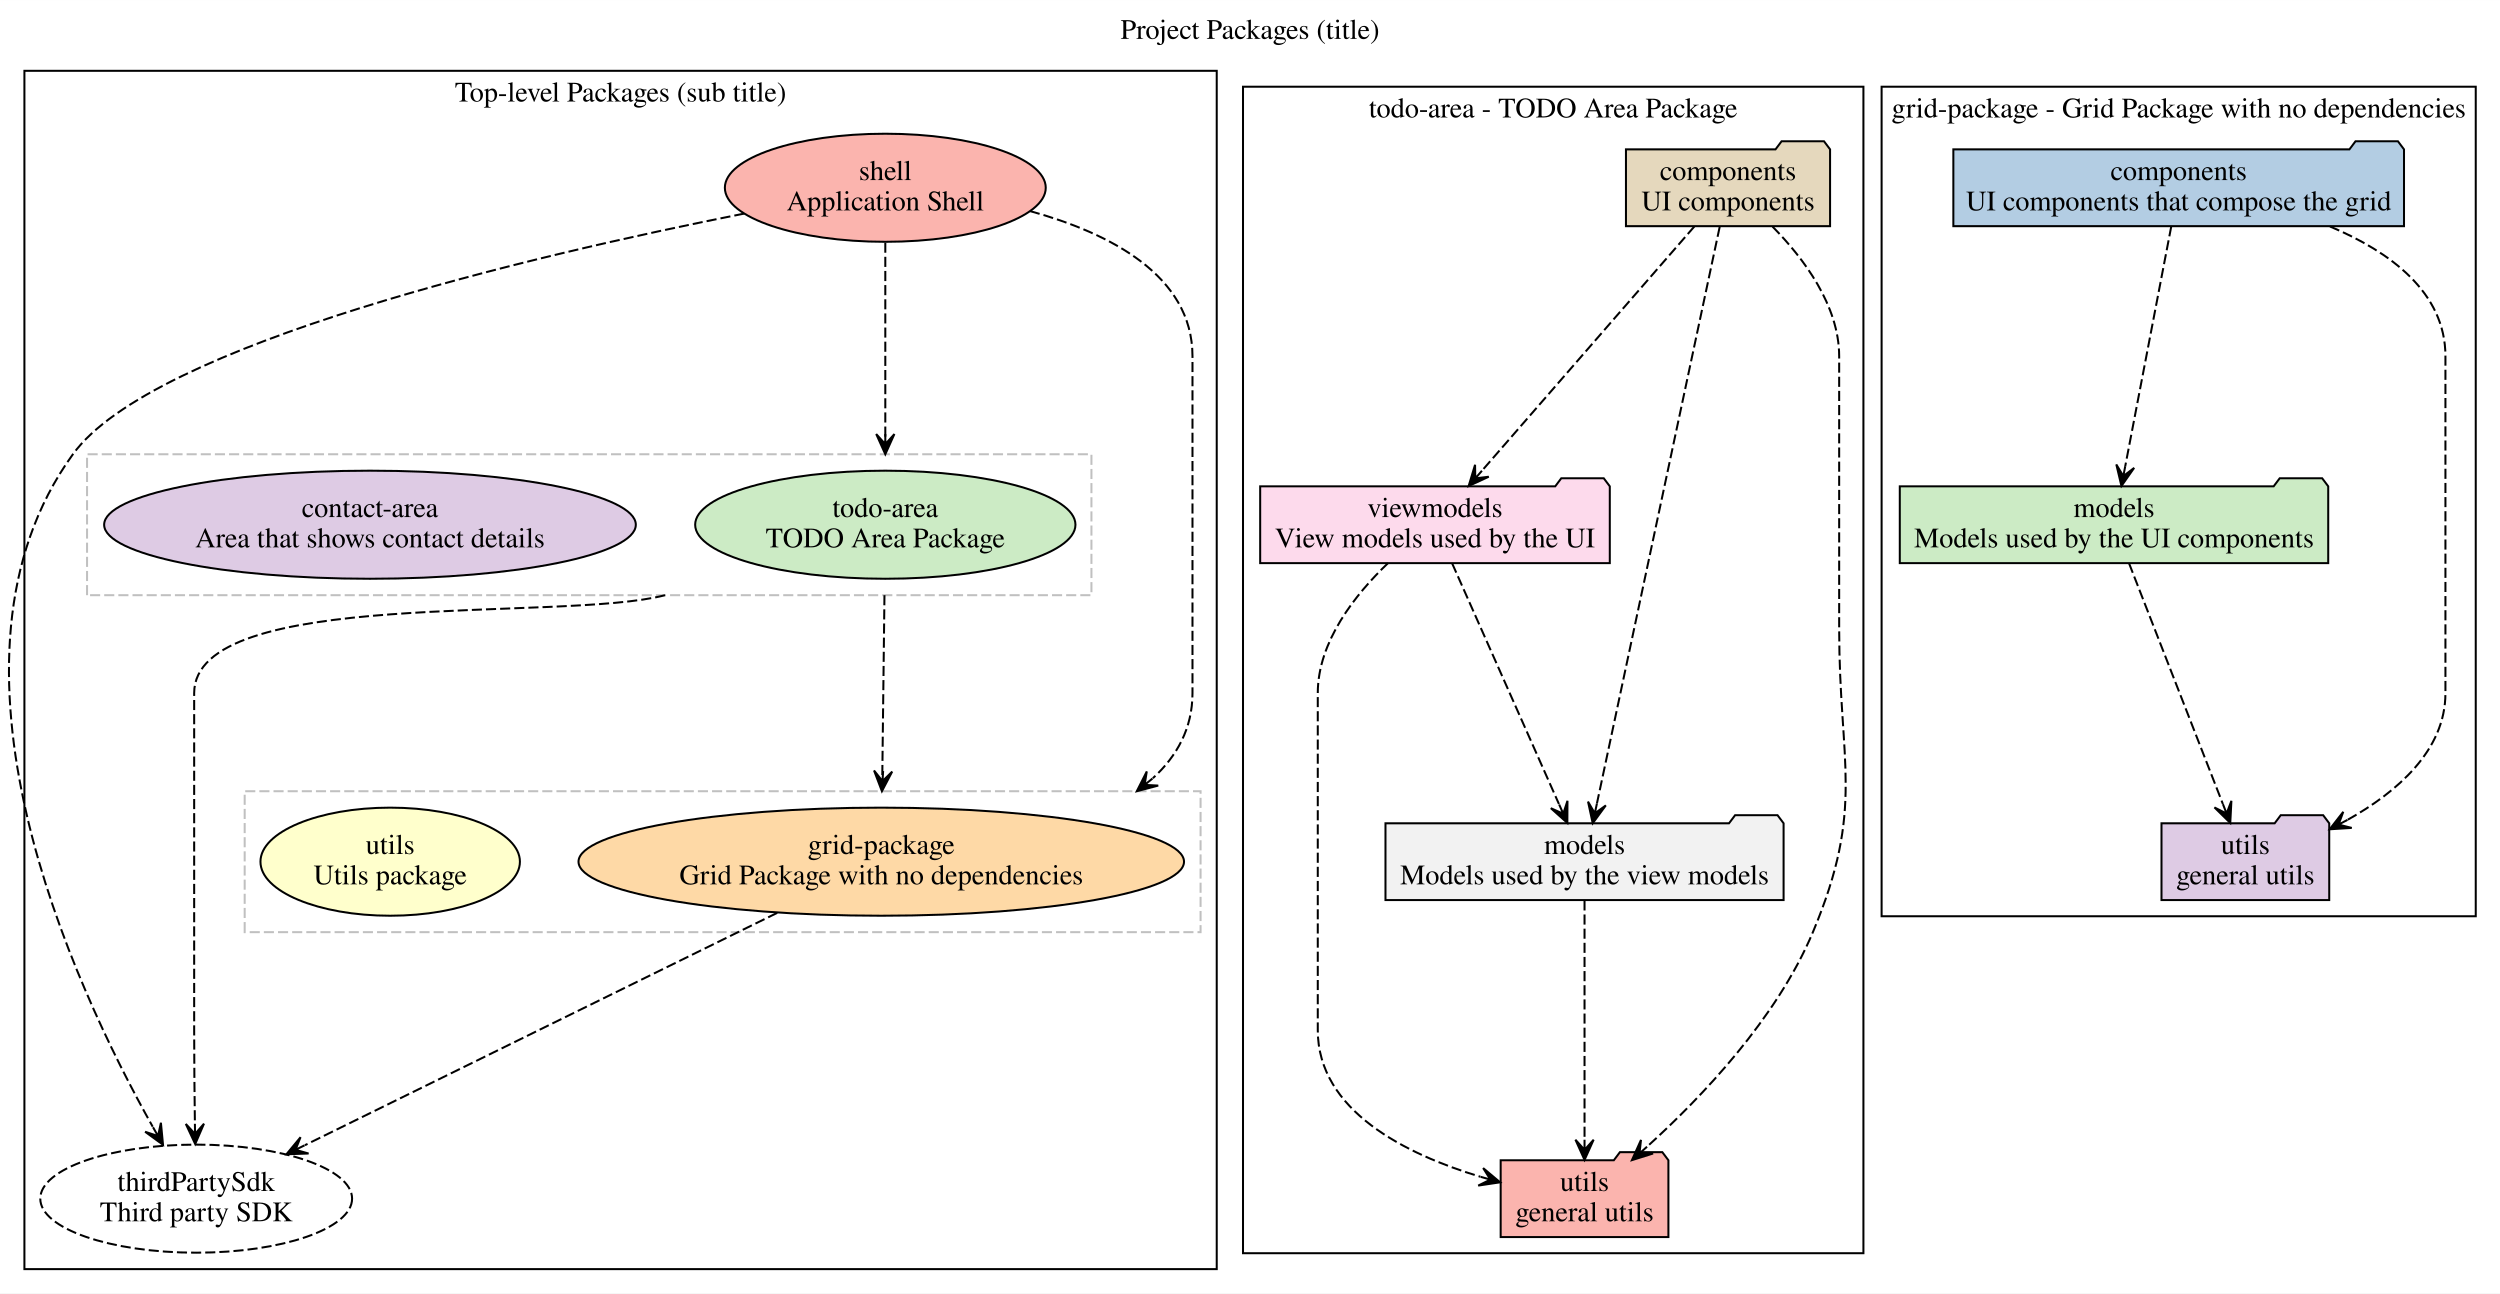
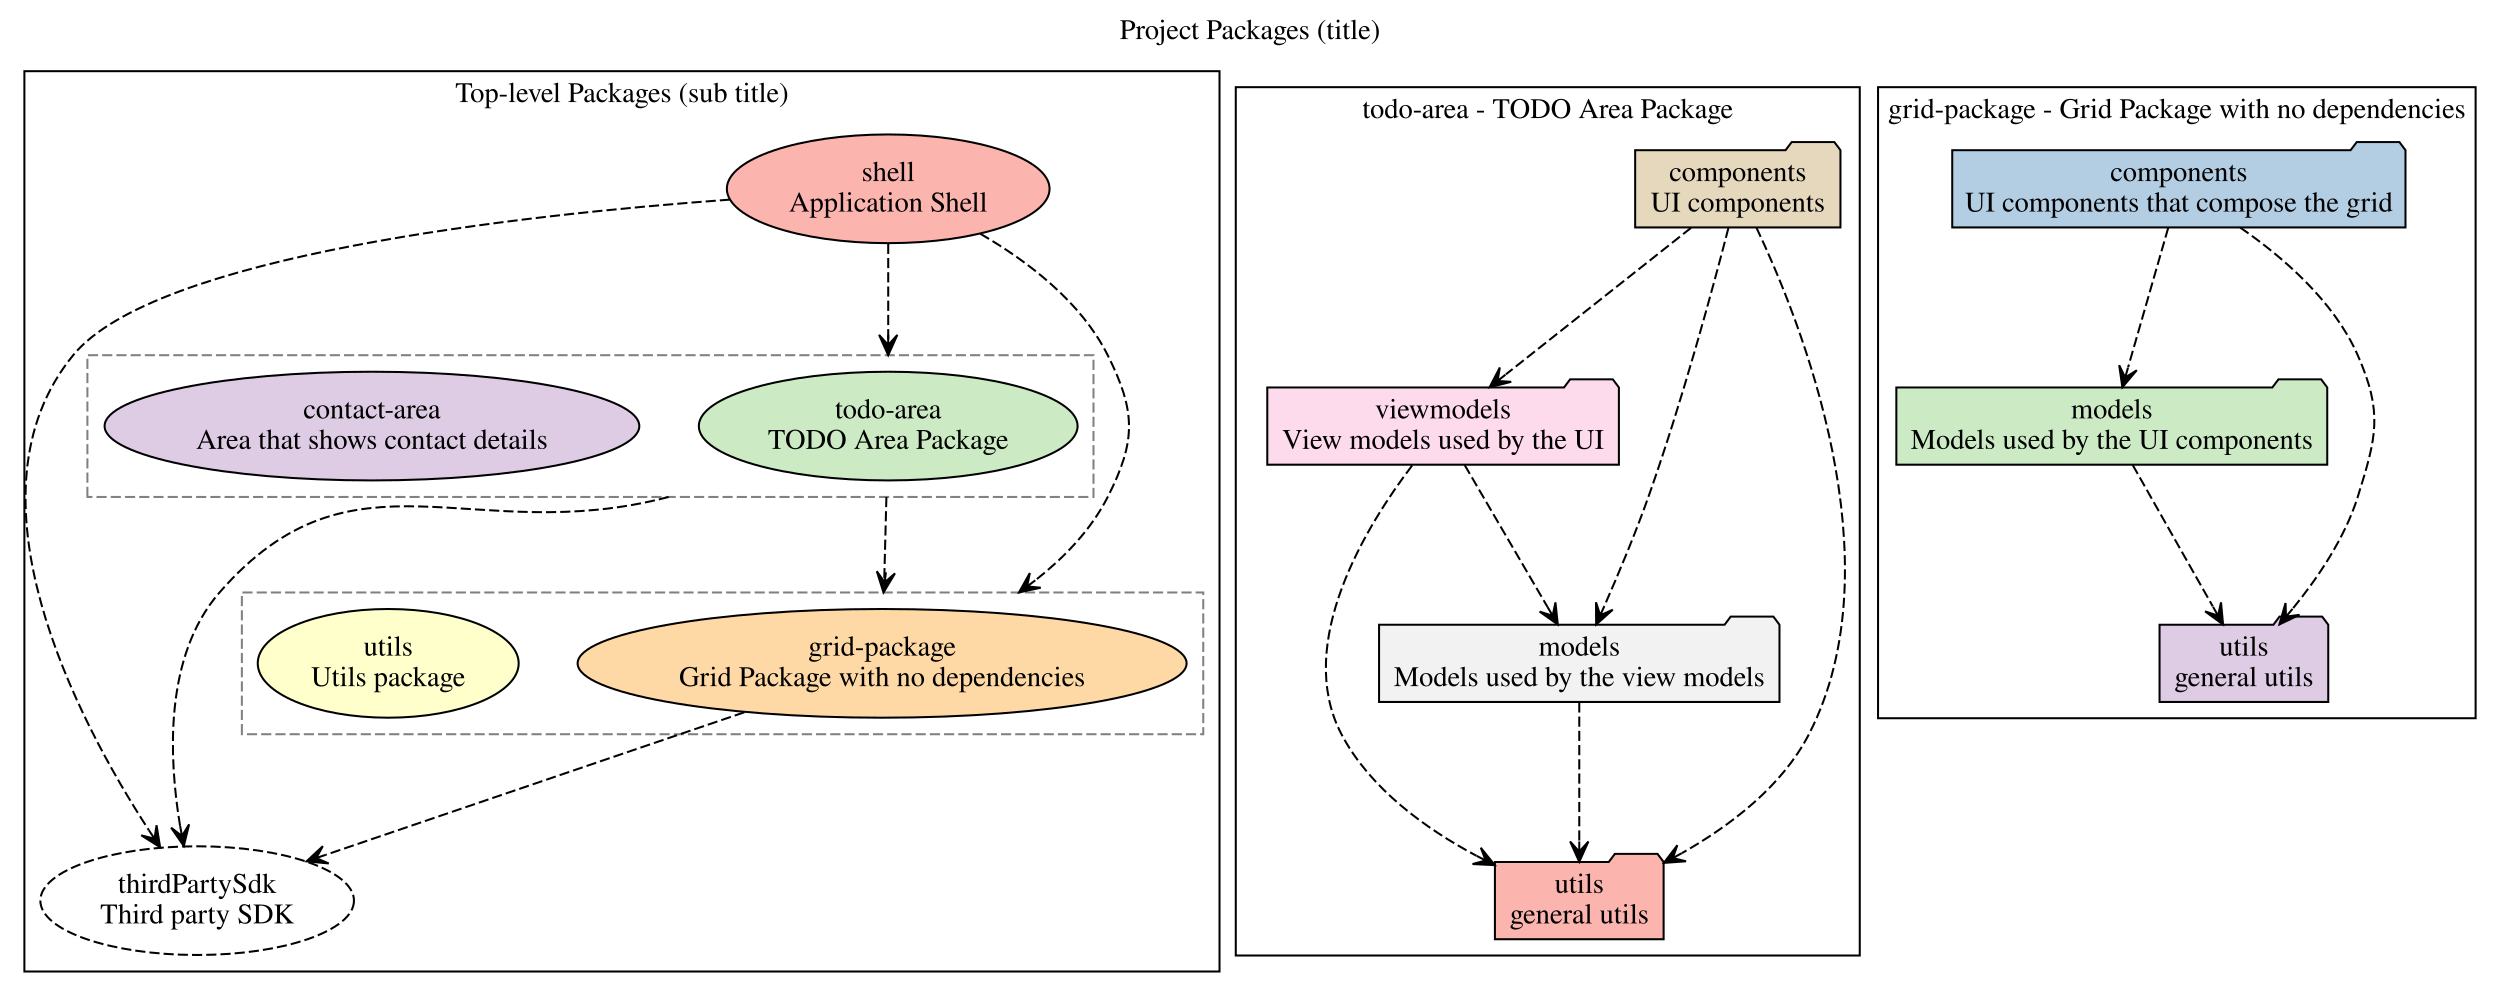
- <svg xmlns="http://www.w3.org/2000/svg" width="1237pt" height="640pt" viewBox="0.00 0.00 1237.08 639.96">
-   <g id="graph0" class="graph" transform="scale(1 1) rotate(0) translate(4 635.9605)">
-     <polygon fill="#ffffff" stroke="transparent" points="-4,4 -4,-635.961 1233.078,-635.961 1233.078,4 -4,4" />
-     <text text-anchor="middle" x="614.539" y="-616.76" font-family="Times,serif" font-size="14.00" fill="#000000">Project Packages (title)</text>
+ <svg xmlns="http://www.w3.org/2000/svg" width="1230pt" height="490pt" viewBox="0.00 0.00 1230.00 489.96">
+   <g id="graph0" class="graph" transform="scale(1 1) rotate(0) translate(4 485.96)">
+     <polygon fill="#ffffff" stroke="transparent" points="-4,4 -4,-485.96 1226,-485.96 1226,4 -4,4" />
+     <text text-anchor="middle" x="611" y="-466.76" font-family="Times,serif" font-size="14.00">Project Packages (title)</text>
    <g id="clust1" class="cluster">
-       <polygon fill="#ffffff" stroke="#000000" points="8.078,-8 8.078,-600.961 598.078,-600.961 598.078,-8 8.078,-8" />
-       <text text-anchor="middle" x="303.078" y="-585.76" font-family="Times,serif" font-size="14.00" fill="#000000">Top-level Packages (sub title)</text>
+       <polygon fill="#ffffff" stroke="black" points="8,-8 8,-450.96 596,-450.96 596,-8 8,-8" />
+       <text text-anchor="middle" x="302" y="-435.76" font-family="Times,serif" font-size="14.00">Top-level Packages (sub title)</text>
    </g>
    <g id="clust4" class="cluster">
-       <polygon fill="#ffffff" stroke="#c0c0c0" stroke-dasharray="5,2" points="39.078,-341.48 39.078,-411.22 536.078,-411.22 536.078,-341.48 39.078,-341.48" />
+       <polygon fill="#ffffff" stroke="gray" stroke-dasharray="5,2" points="39,-241.48 39,-311.22 534,-311.22 534,-241.48 39,-241.48" />
    </g>
    <g id="clust7" class="cluster">
-       <polygon fill="#ffffff" stroke="#c0c0c0" stroke-dasharray="5,2" points="117.078,-174.74 117.078,-244.48 590.078,-244.48 590.078,-174.74 117.078,-174.74" />
+       <polygon fill="#ffffff" stroke="gray" stroke-dasharray="5,2" points="115,-124.74 115,-194.48 588,-194.48 588,-124.74 115,-124.74" />
    </g>
    <g id="clust10" class="cluster">
-       <polygon fill="#ffffff" stroke="#000000" points="611.078,-15.87 611.078,-593.09 918.078,-593.09 918.078,-15.87 611.078,-15.87" />
-       <text text-anchor="middle" x="764.578" y="-577.89" font-family="Times,serif" font-size="14.00" fill="#000000">todo-area - TODO Area Package</text>
+       <polygon fill="#ffffff" stroke="black" points="604,-15.87 604,-443.09 911,-443.09 911,-15.87 604,-15.87" />
+       <text text-anchor="middle" x="757.5" y="-427.89" font-family="Times,serif" font-size="14.00">todo-area - TODO Area Package</text>
    </g>
    <g id="clust15" class="cluster">
-       <polygon fill="#ffffff" stroke="#000000" points="927.078,-182.61 927.078,-593.09 1221.078,-593.09 1221.078,-182.61 927.078,-182.61" />
-       <text text-anchor="middle" x="1074.078" y="-577.89" font-family="Times,serif" font-size="14.00" fill="#000000">grid-package - Grid Package with no dependencies</text>
+       <polygon fill="#ffffff" stroke="black" points="920,-132.61 920,-443.09 1214,-443.09 1214,-132.61 920,-132.61" />
+       <text text-anchor="middle" x="1067" y="-427.89" font-family="Times,serif" font-size="14.00">grid-package - Grid Package with no dependencies</text>
    </g>
    <g id="node1" class="node">
-       <ellipse fill="#fbb4ae" stroke="#000000" cx="434.078" cy="-543.09" rx="79.392" ry="26.741" />
-       <text text-anchor="middle" x="434.078" y="-546.89" font-family="Times,serif" font-size="14.00" fill="#000000">shell</text>
-       <text text-anchor="middle" x="434.078" y="-531.89" font-family="Times,serif" font-size="14.00" fill="#000000">Application Shell</text>
+       <ellipse fill="#fbb4ae" stroke="black" cx="433" cy="-393.09" rx="79.39" ry="26.74" />
+       <text text-anchor="middle" x="433" y="-396.89" font-family="Times,serif" font-size="14.00">shell</text>
+       <text text-anchor="middle" x="433" y="-381.89" font-family="Times,serif" font-size="14.00">Application Shell</text>
    </g>
    <g id="node2" class="node">
-       <ellipse fill="none" stroke="#000000" stroke-dasharray="5,2" cx="93.078" cy="-42.87" rx="77.149" ry="26.741" />
-       <text text-anchor="middle" x="93.078" y="-46.67" font-family="Times,serif" font-size="14.00" fill="#000000">thirdPartySdk</text>
-       <text text-anchor="middle" x="93.078" y="-31.67" font-family="Times,serif" font-size="14.00" fill="#000000">Third party SDK</text>
+       <ellipse fill="none" stroke="black" stroke-dasharray="5,2" cx="93" cy="-42.87" rx="77.15" ry="26.74" />
+       <text text-anchor="middle" x="93" y="-46.67" font-family="Times,serif" font-size="14.00">thirdPartySdk</text>
+       <text text-anchor="middle" x="93" y="-31.67" font-family="Times,serif" font-size="14.00">Third party SDK</text>
    </g>
    <g id="edge1" class="edge">
-       <path fill="none" stroke="#000000" stroke-dasharray="5,2" d="M364.273,-530.314C259.986,-509.647 71.505,-465.648 32.078,-411.22 -41.982,-308.984 31.947,-149.116 71.558,-78.475" />
-       <polygon fill="#000000" stroke="#000000" points="76.67,-69.513 75.624,-80.429 74.193,-73.856 71.716,-78.199 71.716,-78.199 71.716,-78.199 74.193,-73.856 67.807,-75.97 76.67,-69.513 76.67,-69.513" />
-       <text text-anchor="middle" x="3.078" y="-289.28" font-family="Times,serif" font-size="14.00" fill="#000000"> </text>
+       <path fill="none" stroke="black" stroke-dasharray="5,2" d="M355.15,-387.77C250.26,-380.12 72.03,-360.13 32,-311.22 -24.1,-242.68 33.56,-132.56 69.26,-77.49" />
+       <polygon fill="black" stroke="black" points="74.78,-69.14 73.02,-79.97 72.02,-73.32 69.26,-77.49 69.26,-77.49 69.26,-77.49 72.02,-73.32 65.51,-75 74.78,-69.14 74.78,-69.14" />
+       <text text-anchor="middle" x="14" y="-214.28" font-family="Times,serif" font-size="14.00"> </text>
    </g>
    <g id="node3" class="node">
-       <ellipse fill="#ccebc5" stroke="#000000" cx="434.078" cy="-376.35" rx="94.09" ry="26.741" />
-       <text text-anchor="middle" x="434.078" y="-380.15" font-family="Times,serif" font-size="14.00" fill="#000000">todo-area</text>
-       <text text-anchor="middle" x="434.078" y="-365.15" font-family="Times,serif" font-size="14.00" fill="#000000">TODO Area Package</text>
+       <ellipse fill="#ccebc5" stroke="black" cx="433" cy="-276.35" rx="93.18" ry="26.74" />
+       <text text-anchor="middle" x="433" y="-280.15" font-family="Times,serif" font-size="14.00">todo-area</text>
+       <text text-anchor="middle" x="433" y="-265.15" font-family="Times,serif" font-size="14.00">TODO Area Package</text>
    </g>
    <g id="edge2" class="edge">
-       <path fill="none" stroke="#000000" stroke-dasharray="5,2" d="M434.078,-515.93C434.078,-487.989 434.078,-444.284 434.078,-413.229" />
-       <polygon fill="#000000" stroke="#000000" points="434.078,-411.22 438.578,-421.22 434.078,-416.22 434.078,-421.22 434.078,-421.22 434.078,-421.22 434.078,-416.22 429.578,-421.221 434.078,-411.22 434.078,-411.22" />
-       <text text-anchor="middle" x="436.078" y="-456.02" font-family="Times,serif" font-size="14.00" fill="#000000"> </text>
+       <path fill="none" stroke="black" stroke-dasharray="5,2" d="M433,-366.05C433,-350.5 433,-330.52 433,-313.46" />
+       <polygon fill="black" stroke="black" points="433,-311.22 437.5,-321.22 433,-316.22 433,-321.22 433,-321.22 433,-321.22 433,-316.22 428.5,-321.22 433,-311.22 433,-311.22" />
+       <text text-anchor="middle" x="435" y="-331.02" font-family="Times,serif" font-size="14.00"> </text>
    </g>
    <g id="node5" class="node">
-       <ellipse fill="#fed9a6" stroke="#000000" cx="432.078" cy="-209.61" rx="149.813" ry="26.741" />
-       <text text-anchor="middle" x="432.078" y="-213.41" font-family="Times,serif" font-size="14.00" fill="#000000">grid-package</text>
-       <text text-anchor="middle" x="432.078" y="-198.41" font-family="Times,serif" font-size="14.00" fill="#000000">Grid Package with no dependencies</text>
+       <ellipse fill="#fed9a6" stroke="black" cx="430" cy="-159.61" rx="149.81" ry="26.74" />
+       <text text-anchor="middle" x="430" y="-163.41" font-family="Times,serif" font-size="14.00">grid-package</text>
+       <text text-anchor="middle" x="430" y="-148.41" font-family="Times,serif" font-size="14.00">Grid Package with no dependencies</text>
    </g>
    <g id="edge3" class="edge">
-       <path fill="none" stroke="#000000" stroke-dasharray="5,2" d="M505.627,-531.569C545.051,-520.689 586.078,-499.75 586.078,-459.72 586.078,-459.72 586.078,-459.72 586.078,-292.98 586.078,-275.599 578.398,-261.823 566.467,-250.91" />
-       <polygon fill="#000000" stroke="#000000" points="558.521,-244.477 569.125,-247.271 562.407,-247.623 566.293,-250.769 566.293,-250.769 566.293,-250.769 562.407,-247.623 563.462,-254.267 558.521,-244.477 558.521,-244.477" />
-       <text text-anchor="middle" x="588.078" y="-372.65" font-family="Times,serif" font-size="14.00" fill="#000000"> </text>
+       <path fill="none" stroke="black" stroke-dasharray="5,2" d="M478.32,-370.96C501.63,-357.46 527.84,-337.51 541,-311.22 554.87,-283.5 555.05,-269.11 541,-241.48 532.81,-225.38 519.74,-211.72 505.4,-200.48" />
+       <polygon fill="black" stroke="black" points="497.33,-194.48 508.04,-196.83 501.34,-197.46 505.36,-200.44 505.36,-200.44 505.36,-200.44 501.34,-197.46 502.67,-204.05 497.33,-194.48 497.33,-194.48" />
+       <text text-anchor="middle" x="553" y="-272.65" font-family="Times,serif" font-size="14.00"> </text>
    </g>
    <g id="edge5" class="edge">
-       <path fill="none" stroke="#000000" stroke-dasharray="5,2" d="M325.078,-341.48C273.933,-328.016 92.078,-345.868 92.078,-292.98 92.078,-292.98 92.078,-292.98 92.078,-126.24 92.078,-111.098 92.245,-94.41 92.442,-79.968" />
-       <polygon fill="#000000" stroke="#000000" points="92.589,-69.903 96.943,-79.967 92.516,-74.902 92.443,-79.902 92.443,-79.902 92.443,-79.902 92.516,-74.902 87.944,-79.836 92.589,-69.903 92.589,-69.903" />
-       <text text-anchor="middle" x="94.078" y="-205.91" font-family="Times,serif" font-size="14.00" fill="#000000"> </text>
+       <path fill="none" stroke="black" stroke-dasharray="5,2" d="M325,-241.48C227.87,-215.98 169.99,-270.17 104,-194.48 76.83,-163.32 78.96,-113.4 84.6,-79.66" />
+       <polygon fill="black" stroke="black" points="86.44,-69.75 89.04,-80.4 85.53,-74.66 84.62,-79.58 84.62,-79.58 84.62,-79.58 85.53,-74.66 80.19,-78.76 86.44,-69.75 86.44,-69.75" />
+       <text text-anchor="middle" x="106" y="-155.91" font-family="Times,serif" font-size="14.00"> </text>
    </g>
    <g id="edge6" class="edge">
-       <path fill="none" stroke="#000000" stroke-dasharray="5,2" d="M433.659,-341.482C433.326,-313.67 432.86,-274.816 432.52,-246.489" />
-       <polygon fill="#000000" stroke="#000000" points="432.4,-244.48 437.489,-254.194 432.699,-249.471 432.997,-254.462 432.997,-254.462 432.997,-254.462 432.699,-249.471 428.505,-254.731 432.4,-244.48 432.4,-244.48" />
-       <text text-anchor="middle" x="435.078" y="-289.28" font-family="Times,serif" font-size="14.00" fill="#000000"> </text>
+       <path fill="none" stroke="black" stroke-dasharray="5,2" d="M432.11,-241.48C431.75,-227.4 431.32,-211.03 430.94,-196.72" />
+       <polygon fill="black" stroke="black" points="430.68,-194.48 436.33,-203.88 431.27,-199.45 431.86,-204.41 431.86,-204.41 431.86,-204.41 431.27,-199.45 427.39,-204.94 430.68,-194.48 430.68,-194.48" />
+       <text text-anchor="middle" x="433" y="-214.28" font-family="Times,serif" font-size="14.00"> </text>
    </g>
    <g id="node4" class="node">
-       <ellipse fill="#decbe4" stroke="#000000" cx="179.078" cy="-376.35" rx="131.544" ry="26.741" />
-       <text text-anchor="middle" x="179.078" y="-380.15" font-family="Times,serif" font-size="14.00" fill="#000000">contact-area</text>
-       <text text-anchor="middle" x="179.078" y="-365.15" font-family="Times,serif" font-size="14.00" fill="#000000">Area that shows contact details</text>
+       <ellipse fill="#decbe4" stroke="black" cx="179" cy="-276.35" rx="131.54" ry="26.74" />
+       <text text-anchor="middle" x="179" y="-280.15" font-family="Times,serif" font-size="14.00">contact-area</text>
+       <text text-anchor="middle" x="179" y="-265.15" font-family="Times,serif" font-size="14.00">Area that shows contact details</text>
    </g>
    <g id="edge4" class="edge">
-       <path fill="none" stroke="#000000" stroke-dasharray="5,2" d="M380.591,-184.286C317.478,-153.243 211.028,-100.885 146.877,-69.332" />
-       <polygon fill="#000000" stroke="#000000" points="137.73,-64.832 148.689,-65.208 142.216,-67.039 146.703,-69.246 146.703,-69.246 146.703,-69.246 142.216,-67.039 144.717,-73.284 137.73,-64.832 137.73,-64.832" />
-       <text text-anchor="middle" x="278.078" y="-122.54" font-family="Times,serif" font-size="14.00" fill="#000000"> </text>
+       <path fill="none" stroke="black" stroke-dasharray="5,2" d="M362.21,-135.53C302.13,-115.07 215.06,-85.43 156.35,-65.44" />
+       <polygon fill="black" stroke="black" points="146.82,-62.2 157.74,-61.16 151.56,-63.81 156.29,-65.42 156.29,-65.42 156.29,-65.42 151.56,-63.81 154.84,-69.68 146.82,-62.2 146.82,-62.2" />
+       <text text-anchor="middle" x="283" y="-97.54" font-family="Times,serif" font-size="14.00"> </text>
    </g>
    <g id="node6" class="node">
-       <ellipse fill="#ffffcc" stroke="#000000" cx="189.078" cy="-209.61" rx="64.194" ry="26.741" />
-       <text text-anchor="middle" x="189.078" y="-213.41" font-family="Times,serif" font-size="14.00" fill="#000000">utils</text>
-       <text text-anchor="middle" x="189.078" y="-198.41" font-family="Times,serif" font-size="14.00" fill="#000000">Utils package</text>
+       <ellipse fill="#ffffcc" stroke="black" cx="187" cy="-159.61" rx="64.19" ry="26.74" />
+       <text text-anchor="middle" x="187" y="-163.41" font-family="Times,serif" font-size="14.00">utils</text>
+       <text text-anchor="middle" x="187" y="-148.41" font-family="Times,serif" font-size="14.00">Utils package</text>
    </g>
    <g id="node7" class="node">
-       <polygon fill="#e5d8bd" stroke="#000000" points="901.578,-562.09 898.578,-566.09 877.578,-566.09 874.578,-562.09 800.578,-562.09 800.578,-524.09 901.578,-524.09 901.578,-562.09" />
-       <text text-anchor="middle" x="851.078" y="-546.89" font-family="Times,serif" font-size="14.00" fill="#000000">components</text>
-       <text text-anchor="middle" x="851.078" y="-531.89" font-family="Times,serif" font-size="14.00" fill="#000000">UI components</text>
+       <polygon fill="#e5d8bd" stroke="black" points="901.5,-412.09 898.5,-416.09 877.5,-416.09 874.5,-412.09 800.5,-412.09 800.5,-374.09 901.5,-374.09 901.5,-412.09" />
+       <text text-anchor="middle" x="851" y="-396.89" font-family="Times,serif" font-size="14.00">components</text>
+       <text text-anchor="middle" x="851" y="-381.89" font-family="Times,serif" font-size="14.00">UI components</text>
    </g>
    <g id="node8" class="node">
-       <polygon fill="#fddaec" stroke="#000000" points="792.578,-395.35 789.578,-399.35 768.578,-399.35 765.578,-395.35 619.578,-395.35 619.578,-357.35 792.578,-357.35 792.578,-395.35" />
-       <text text-anchor="middle" x="706.078" y="-380.15" font-family="Times,serif" font-size="14.00" fill="#000000">viewmodels</text>
-       <text text-anchor="middle" x="706.078" y="-365.15" font-family="Times,serif" font-size="14.00" fill="#000000">View models used by the UI</text>
+       <polygon fill="#fddaec" stroke="black" points="792.5,-295.35 789.5,-299.35 768.5,-299.35 765.5,-295.35 619.5,-295.35 619.5,-257.35 792.5,-257.35 792.5,-295.35" />
+       <text text-anchor="middle" x="706" y="-280.15" font-family="Times,serif" font-size="14.00">viewmodels</text>
+       <text text-anchor="middle" x="706" y="-265.15" font-family="Times,serif" font-size="14.00">View models used by the UI</text>
    </g>
    <g id="edge7" class="edge">
-       <path fill="none" stroke="#000000" stroke-dasharray="5,2" d="M834.444,-523.963C808.619,-494.266 758.797,-436.974 729.395,-403.163" />
-       <polygon fill="#000000" stroke="#000000" points="722.74,-395.51 732.697,-400.103 726.021,-399.284 729.302,-403.056 729.302,-403.056 729.302,-403.056 726.021,-399.284 725.906,-406.009 722.74,-395.51 722.74,-395.51" />
-       <text text-anchor="middle" x="786.078" y="-456.02" font-family="Times,serif" font-size="14.00" fill="#000000"> </text>
+       <path fill="none" stroke="black" stroke-dasharray="5,2" d="M828.02,-373.91C803.42,-354.44 764.24,-323.43 736.93,-301.83" />
+       <polygon fill="black" stroke="black" points="728.87,-295.45 739.5,-298.12 732.79,-298.55 736.71,-301.65 736.71,-301.65 736.71,-301.65 732.79,-298.55 733.92,-305.18 728.87,-295.45 728.87,-295.45" />
+       <text text-anchor="middle" x="789" y="-331.02" font-family="Times,serif" font-size="14.00"> </text>
    </g>
    <g id="node9" class="node">
-       <polygon fill="#f2f2f2" stroke="#000000" points="878.578,-228.61 875.578,-232.61 854.578,-232.61 851.578,-228.61 681.578,-228.61 681.578,-190.61 878.578,-190.61 878.578,-228.61" />
-       <text text-anchor="middle" x="780.078" y="-213.41" font-family="Times,serif" font-size="14.00" fill="#000000">models</text>
-       <text text-anchor="middle" x="780.078" y="-198.41" font-family="Times,serif" font-size="14.00" fill="#000000">Models used by the view models</text>
+       <polygon fill="#f2f2f2" stroke="black" points="871.5,-178.61 868.5,-182.61 847.5,-182.61 844.5,-178.61 674.5,-178.61 674.5,-140.61 871.5,-140.61 871.5,-178.61" />
+       <text text-anchor="middle" x="773" y="-163.41" font-family="Times,serif" font-size="14.00">models</text>
+       <text text-anchor="middle" x="773" y="-148.41" font-family="Times,serif" font-size="14.00">Models used by the view models</text>
    </g>
    <g id="edge8" class="edge">
-       <path fill="none" stroke="#000000" stroke-dasharray="5,2" d="M846.954,-523.72C835.014,-467.641 800.371,-304.926 786.214,-238.433" />
-       <polygon fill="#000000" stroke="#000000" points="784.125,-228.619 790.609,-237.463 785.166,-233.509 786.207,-238.4 786.207,-238.4 786.207,-238.4 785.166,-233.509 781.806,-239.337 784.125,-228.619 784.125,-228.619" />
-       <text text-anchor="middle" x="824.078" y="-372.65" font-family="Times,serif" font-size="14.00" fill="#000000"> </text>
+       <path fill="none" stroke="black" stroke-dasharray="5,2" d="M846.38,-373.79C839,-345.23 823.68,-288.46 807,-241.48 800.61,-223.47 792.31,-203.68 785.51,-188.18" />
+       <polygon fill="black" stroke="black" points="781.3,-178.69 789.47,-186 783.32,-183.26 785.35,-187.83 785.35,-187.83 785.35,-187.83 783.32,-183.26 781.24,-189.65 781.3,-178.69 781.3,-178.69" />
+       <text text-anchor="middle" x="830" y="-272.65" font-family="Times,serif" font-size="14.00"> </text>
    </g>
    <g id="node10" class="node">
-       <polygon fill="#fbb4ae" stroke="#000000" points="821.578,-61.87 818.578,-65.87 797.578,-65.87 794.578,-61.87 738.578,-61.87 738.578,-23.87 821.578,-23.87 821.578,-61.87" />
-       <text text-anchor="middle" x="780.078" y="-46.67" font-family="Times,serif" font-size="14.00" fill="#000000">utils</text>
-       <text text-anchor="middle" x="780.078" y="-31.67" font-family="Times,serif" font-size="14.00" fill="#000000">general utils</text>
+       <polygon fill="#fbb4ae" stroke="black" points="814.5,-61.87 811.5,-65.87 790.5,-65.87 787.5,-61.87 731.5,-61.87 731.5,-23.87 814.5,-23.87 814.5,-61.87" />
+       <text text-anchor="middle" x="773" y="-46.67" font-family="Times,serif" font-size="14.00">utils</text>
+       <text text-anchor="middle" x="773" y="-31.67" font-family="Times,serif" font-size="14.00">general utils</text>
    </g>
    <g id="edge9" class="edge">
-       <path fill="none" stroke="#000000" stroke-dasharray="5,2" d="M873.131,-523.842C888.433,-508.27 906.078,-484.863 906.078,-459.72 906.078,-459.72 906.078,-459.72 906.078,-324.98 906.078,-257.957 919.017,-236.54 893.078,-174.74 875.129,-131.979 837.955,-92.996 811.137,-68.689" />
-       <polygon fill="#000000" stroke="#000000" points="803.527,-61.93 813.992,-65.206 807.265,-65.251 811.004,-68.571 811.004,-68.571 811.004,-68.571 807.265,-65.251 808.016,-71.935 803.527,-61.93 803.527,-61.93" />
-       <text text-anchor="middle" x="909.078" y="-289.28" font-family="Times,serif" font-size="14.00" fill="#000000"> </text>
+       <path fill="none" stroke="black" stroke-dasharray="5,2" d="M860.15,-373.99C881.51,-329.01 929.66,-209.67 886,-124.74 872.75,-98.96 847.04,-79.57 823.5,-66.24" />
+       <polygon fill="black" stroke="black" points="814.61,-61.43 825.54,-62.23 819,-63.81 823.4,-66.19 823.4,-66.19 823.4,-66.19 819,-63.81 821.26,-70.15 814.61,-61.43 814.61,-61.43" />
+       <text text-anchor="middle" x="905" y="-214.28" font-family="Times,serif" font-size="14.00"> </text>
    </g>
    <g id="edge10" class="edge">
-       <path fill="none" stroke="#000000" stroke-dasharray="5,2" d="M714.566,-357.223C727.524,-328.027 752.318,-272.16 767.409,-238.155" />
-       <polygon fill="#000000" stroke="#000000" points="771.574,-228.77 771.631,-239.736 769.546,-233.341 767.518,-237.911 767.518,-237.911 767.518,-237.911 769.546,-233.341 763.405,-236.085 771.574,-228.77 771.574,-228.77" />
-       <text text-anchor="middle" x="748.078" y="-289.28" font-family="Times,serif" font-size="14.00" fill="#000000"> </text>
+       <path fill="none" stroke="black" stroke-dasharray="5,2" d="M716.62,-257.17C727.59,-238.37 744.85,-208.82 757.38,-187.35" />
+       <polygon fill="black" stroke="black" points="762.43,-178.71 761.28,-189.61 759.91,-183.02 757.39,-187.34 757.39,-187.34 757.39,-187.34 759.91,-183.02 753.5,-185.07 762.43,-178.71 762.43,-178.71" />
+       <text text-anchor="middle" x="745" y="-214.28" font-family="Times,serif" font-size="14.00"> </text>
    </g>
    <g id="edge11" class="edge">
-       <path fill="none" stroke="#000000" stroke-dasharray="5,2" d="M682.821,-357.341C666.685,-341.898 648.078,-318.547 648.078,-292.98 648.078,-292.98 648.078,-292.98 648.078,-126.24 648.078,-86.43 691.528,-64.858 728.571,-53.7" />
-       <polygon fill="#000000" stroke="#000000" points="738.312,-50.953 729.909,-57.998 733.5,-52.31 728.688,-53.667 728.688,-53.667 728.688,-53.667 733.5,-52.31 727.466,-49.336 738.312,-50.953 738.312,-50.953" />
-       <text text-anchor="middle" x="650.078" y="-205.91" font-family="Times,serif" font-size="14.00" fill="#000000"> </text>
+       <path fill="none" stroke="black" stroke-dasharray="5,2" d="M690.77,-256.96C668.59,-227.8 632.46,-169.63 656,-124.74 670.1,-97.86 697.62,-78.15 722.44,-64.92" />
+       <polygon fill="black" stroke="black" points="731.43,-60.34 724.56,-68.89 726.97,-62.61 722.52,-64.88 722.52,-64.88 722.52,-64.88 726.97,-62.61 720.48,-60.87 731.43,-60.34 731.43,-60.34" />
+       <text text-anchor="middle" x="658" y="-155.91" font-family="Times,serif" font-size="14.00"> </text>
    </g>
    <g id="edge12" class="edge">
-       <path fill="none" stroke="#000000" stroke-dasharray="5,2" d="M780.078,-190.483C780.078,-161.537 780.078,-106.377 780.078,-72.295" />
-       <polygon fill="#000000" stroke="#000000" points="780.078,-62.03 784.578,-72.03 780.078,-67.03 780.078,-72.03 780.078,-72.03 780.078,-72.03 780.078,-67.03 775.578,-72.03 780.078,-62.03 780.078,-62.03" />
-       <text text-anchor="middle" x="782.078" y="-122.54" font-family="Times,serif" font-size="14.00" fill="#000000"> </text>
+       <path fill="none" stroke="black" stroke-dasharray="5,2" d="M773,-140.43C773,-122.05 773,-93.39 773,-72.06" />
+       <polygon fill="black" stroke="black" points="773,-61.97 777.5,-71.97 773,-66.97 773,-71.97 773,-71.97 773,-71.97 773,-66.97 768.5,-71.97 773,-61.97 773,-61.97" />
+       <text text-anchor="middle" x="775" y="-97.54" font-family="Times,serif" font-size="14.00"> </text>
    </g>
    <g id="node11" class="node">
-       <polygon fill="#b3cde3" stroke="#000000" points="1185.578,-562.09 1182.578,-566.09 1161.578,-566.09 1158.578,-562.09 962.578,-562.09 962.578,-524.09 1185.578,-524.09 1185.578,-562.09" />
-       <text text-anchor="middle" x="1074.078" y="-546.89" font-family="Times,serif" font-size="14.00" fill="#000000">components</text>
-       <text text-anchor="middle" x="1074.078" y="-531.89" font-family="Times,serif" font-size="14.00" fill="#000000">UI components that compose the grid</text>
+       <polygon fill="#b3cde3" stroke="black" points="1179.5,-412.09 1176.5,-416.09 1155.5,-416.09 1152.5,-412.09 956.5,-412.09 956.5,-374.09 1179.5,-374.09 1179.5,-412.09" />
+       <text text-anchor="middle" x="1068" y="-396.89" font-family="Times,serif" font-size="14.00">components</text>
+       <text text-anchor="middle" x="1068" y="-381.89" font-family="Times,serif" font-size="14.00">UI components that compose the grid</text>
    </g>
    <g id="node12" class="node">
-       <polygon fill="#ccebc5" stroke="#000000" points="1148.078,-395.35 1145.078,-399.35 1124.078,-399.35 1121.078,-395.35 936.078,-395.35 936.078,-357.35 1148.078,-357.35 1148.078,-395.35" />
-       <text text-anchor="middle" x="1042.078" y="-380.15" font-family="Times,serif" font-size="14.00" fill="#000000">models</text>
-       <text text-anchor="middle" x="1042.078" y="-365.15" font-family="Times,serif" font-size="14.00" fill="#000000">Models used by the UI components</text>
+       <polygon fill="#ccebc5" stroke="black" points="1141,-295.35 1138,-299.35 1117,-299.35 1114,-295.35 929,-295.35 929,-257.35 1141,-257.35 1141,-295.35" />
+       <text text-anchor="middle" x="1035" y="-280.15" font-family="Times,serif" font-size="14.00">models</text>
+       <text text-anchor="middle" x="1035" y="-265.15" font-family="Times,serif" font-size="14.00">Models used by the UI components</text>
    </g>
    <g id="edge13" class="edge">
-       <path fill="none" stroke="#000000" stroke-dasharray="5,2" d="M1070.407,-523.963C1064.828,-494.892 1054.174,-439.379 1047.64,-405.334" />
-       <polygon fill="#000000" stroke="#000000" points="1045.755,-395.51 1052.059,-404.483 1046.697,-400.421 1047.64,-405.331 1047.64,-405.331 1047.64,-405.331 1046.697,-400.421 1043.22,-406.18 1045.755,-395.51 1045.755,-395.51" />
-       <text text-anchor="middle" x="1061.078" y="-456.02" font-family="Times,serif" font-size="14.00" fill="#000000"> </text>
+       <path fill="none" stroke="black" stroke-dasharray="5,2" d="M1062.77,-373.91C1057.46,-355.45 1049.17,-326.61 1043.02,-305.25" />
+       <polygon fill="black" stroke="black" points="1040.2,-295.45 1047.29,-303.81 1041.59,-300.25 1042.97,-305.06 1042.97,-305.06 1042.97,-305.06 1041.59,-300.25 1038.64,-306.3 1040.2,-295.45 1040.2,-295.45" />
+       <text text-anchor="middle" x="1055" y="-331.02" font-family="Times,serif" font-size="14.00"> </text>
    </g>
    <g id="node13" class="node">
-       <polygon fill="#decbe4" stroke="#000000" points="1148.578,-228.61 1145.578,-232.61 1124.578,-232.61 1121.578,-228.61 1065.578,-228.61 1065.578,-190.61 1148.578,-190.61 1148.578,-228.61" />
-       <text text-anchor="middle" x="1107.078" y="-213.41" font-family="Times,serif" font-size="14.00" fill="#000000">utils</text>
-       <text text-anchor="middle" x="1107.078" y="-198.41" font-family="Times,serif" font-size="14.00" fill="#000000">general utils</text>
+       <polygon fill="#decbe4" stroke="black" points="1141.5,-178.61 1138.5,-182.61 1117.5,-182.61 1114.5,-178.61 1058.5,-178.61 1058.5,-140.61 1141.5,-140.61 1141.5,-178.61" />
+       <text text-anchor="middle" x="1100" y="-163.41" font-family="Times,serif" font-size="14.00">utils</text>
+       <text text-anchor="middle" x="1100" y="-148.41" font-family="Times,serif" font-size="14.00">general utils</text>
    </g>
    <g id="edge14" class="edge">
-       <path fill="none" stroke="#000000" stroke-dasharray="5,2" d="M1148.948,-523.932C1178.741,-511.4 1206.078,-491.297 1206.078,-459.72 1206.078,-459.72 1206.078,-459.72 1206.078,-292.98 1206.078,-264.663 1182.086,-244.022 1157.724,-230.362" />
-       <polygon fill="#000000" stroke="#000000" points="1148.776,-225.643 1159.72,-226.327 1153.199,-227.975 1157.621,-230.307 1157.621,-230.307 1157.621,-230.307 1153.199,-227.975 1155.523,-234.288 1148.776,-225.643 1148.776,-225.643" />
-       <text text-anchor="middle" x="1208.078" y="-372.65" font-family="Times,serif" font-size="14.00" fill="#000000"> </text>
+       <path fill="none" stroke="black" stroke-dasharray="5,2" d="M1098.2,-374.01C1118.74,-359.82 1144.24,-338.01 1156,-311.22 1168.46,-282.84 1165.24,-271.07 1156,-241.48 1149.64,-221.13 1136.16,-201.39 1124.02,-186.5" />
+       <polygon fill="black" stroke="black" points="1117.47,-178.76 1127.36,-183.49 1120.7,-182.58 1123.93,-186.4 1123.93,-186.4 1123.93,-186.4 1120.7,-182.58 1120.49,-189.3 1117.47,-178.76 1117.47,-178.76" />
+       <text text-anchor="middle" x="1166" y="-272.65" font-family="Times,serif" font-size="14.00"> </text>
    </g>
    <g id="edge15" class="edge">
-       <path fill="none" stroke="#000000" stroke-dasharray="5,2" d="M1049.534,-357.223C1060.916,-328.027 1082.694,-272.16 1095.95,-238.155" />
-       <polygon fill="#000000" stroke="#000000" points="1099.609,-228.77 1100.169,-239.722 1097.792,-233.429 1095.976,-238.088 1095.976,-238.088 1095.976,-238.088 1097.792,-233.429 1091.784,-236.453 1099.609,-228.77 1099.609,-228.77" />
-       <text text-anchor="middle" x="1079.078" y="-289.28" font-family="Times,serif" font-size="14.00" fill="#000000"> </text>
+       <path fill="none" stroke="black" stroke-dasharray="5,2" d="M1045.3,-257.17C1055.9,-238.45 1072.54,-209.08 1084.69,-187.64" />
+       <polygon fill="black" stroke="black" points="1089.75,-178.71 1088.74,-189.62 1087.28,-183.06 1084.82,-187.41 1084.82,-187.41 1084.82,-187.41 1087.28,-183.06 1080.9,-185.19 1089.75,-178.71 1089.75,-178.71" />
+       <text text-anchor="middle" x="1073" y="-214.28" font-family="Times,serif" font-size="14.00"> </text>
    </g>
  </g>
</svg>
